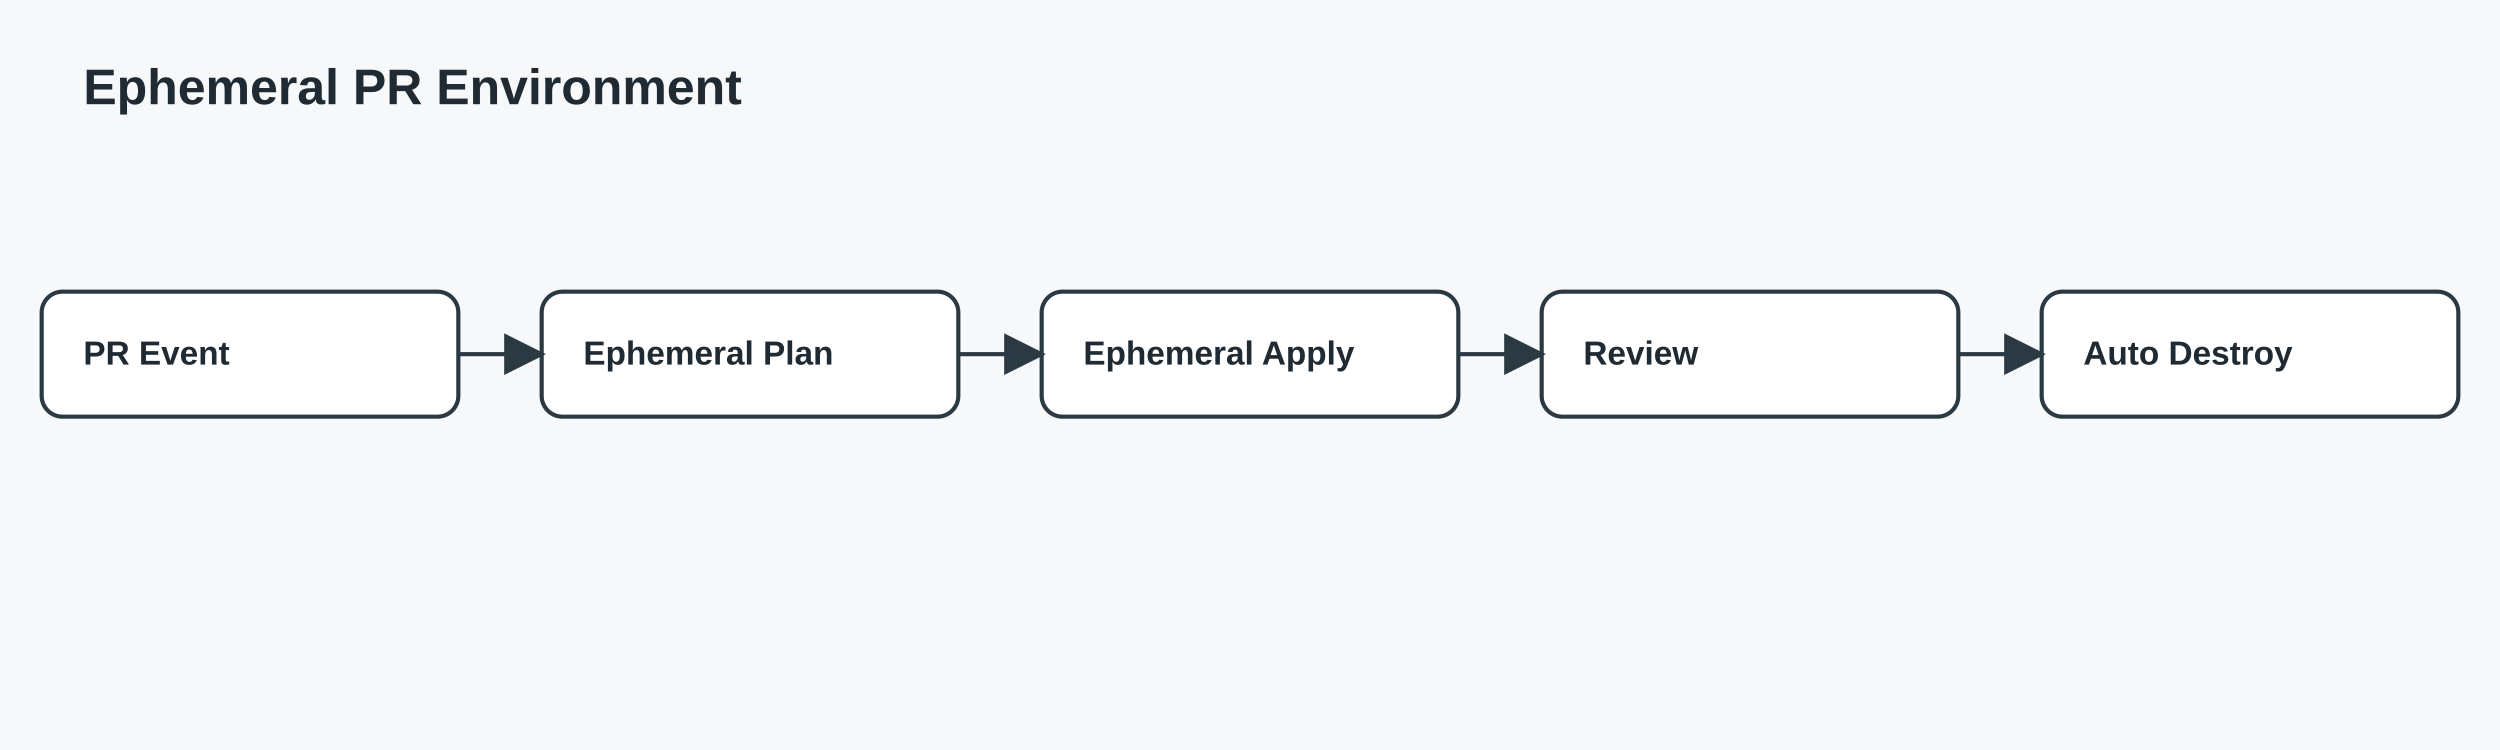
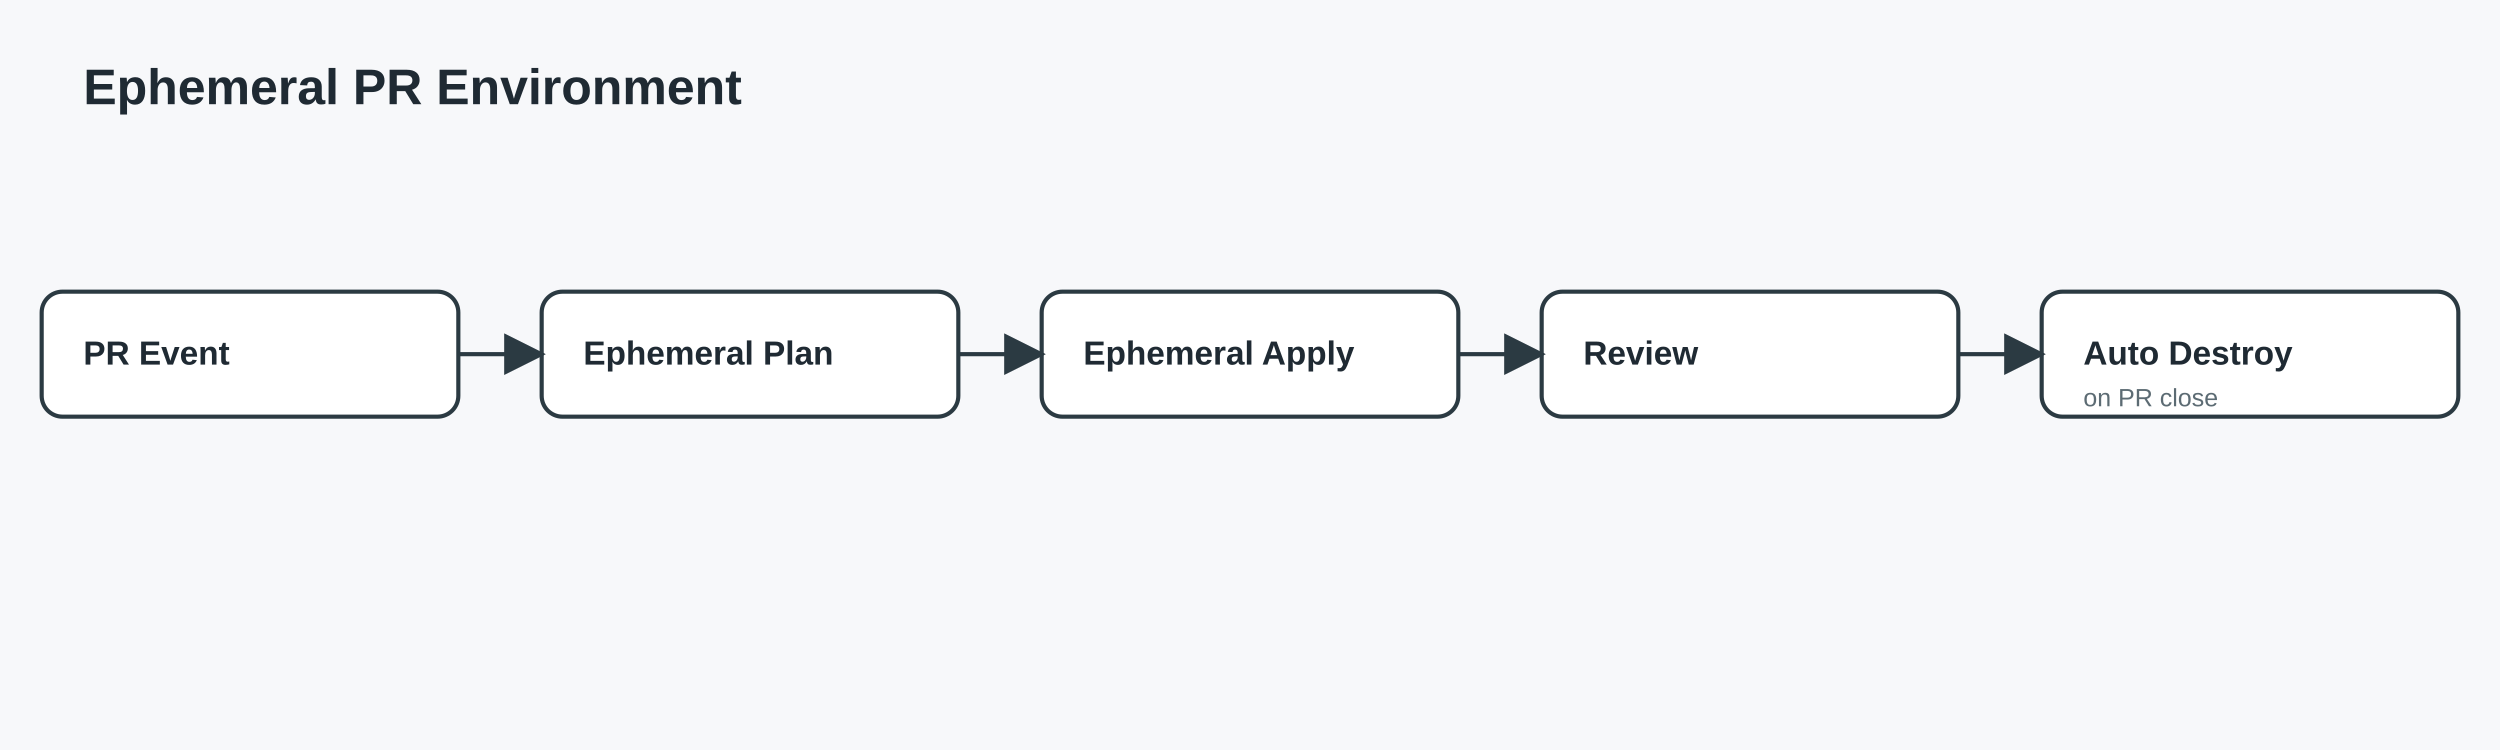
<svg xmlns="http://www.w3.org/2000/svg" width="1200" height="360" viewBox="0 0 1200 360">
  <defs>
    <marker id="arrow" markerWidth="10" markerHeight="10" refX="9" refY="5" orient="auto" markerUnits="strokeWidth">
      <path d="M 0 0 L 10 5 L 0 10 z" fill="#2b3a42" />
    </marker>
    <style>
      .bg { fill: #f7f8fa; }
      .title { font: 700 24px 'Segoe UI', Arial, sans-serif; fill: #1f2a33; }
      .box { fill: #ffffff; stroke: #2b3a42; stroke-width: 2; rx: 10; }
      .label { font: 600 16px 'Segoe UI', Arial, sans-serif; fill: #1f2a33; }
      .sub { font: 12px 'Segoe UI', Arial, sans-serif; fill: #5c6b73; }
      .line { stroke: #2b3a42; stroke-width: 2; marker-end: url(#arrow); fill: none; }
    </style>
  </defs>
  <rect class="bg" x="0" y="0" width="1200" height="360" />
  <text class="title" x="40" y="50">Ephemeral PR Environment</text>
  <rect class="box" x="20" y="140" width="200" height="60" />
  <text class="label" x="40" y="175">PR Event</text>
  <rect class="box" x="260" y="140" width="200" height="60" />
  <text class="label" x="280" y="175">Ephemeral Plan</text>
  <rect class="box" x="500" y="140" width="200" height="60" />
  <text class="label" x="520" y="175">Ephemeral Apply</text>
  <rect class="box" x="740" y="140" width="200" height="60" />
  <text class="label" x="760" y="175">Review</text>
  <rect class="box" x="980" y="140" width="200" height="60" />
  <text class="label" x="1000" y="175">Auto Destroy</text>
+   <text class="sub" x="1000" y="195">on PR close</text>
  <line class="line" x1="220" y1="170" x2="260" y2="170" />
  <line class="line" x1="460" y1="170" x2="500" y2="170" />
  <line class="line" x1="700" y1="170" x2="740" y2="170" />
  <line class="line" x1="940" y1="170" x2="980" y2="170" />
</svg>
